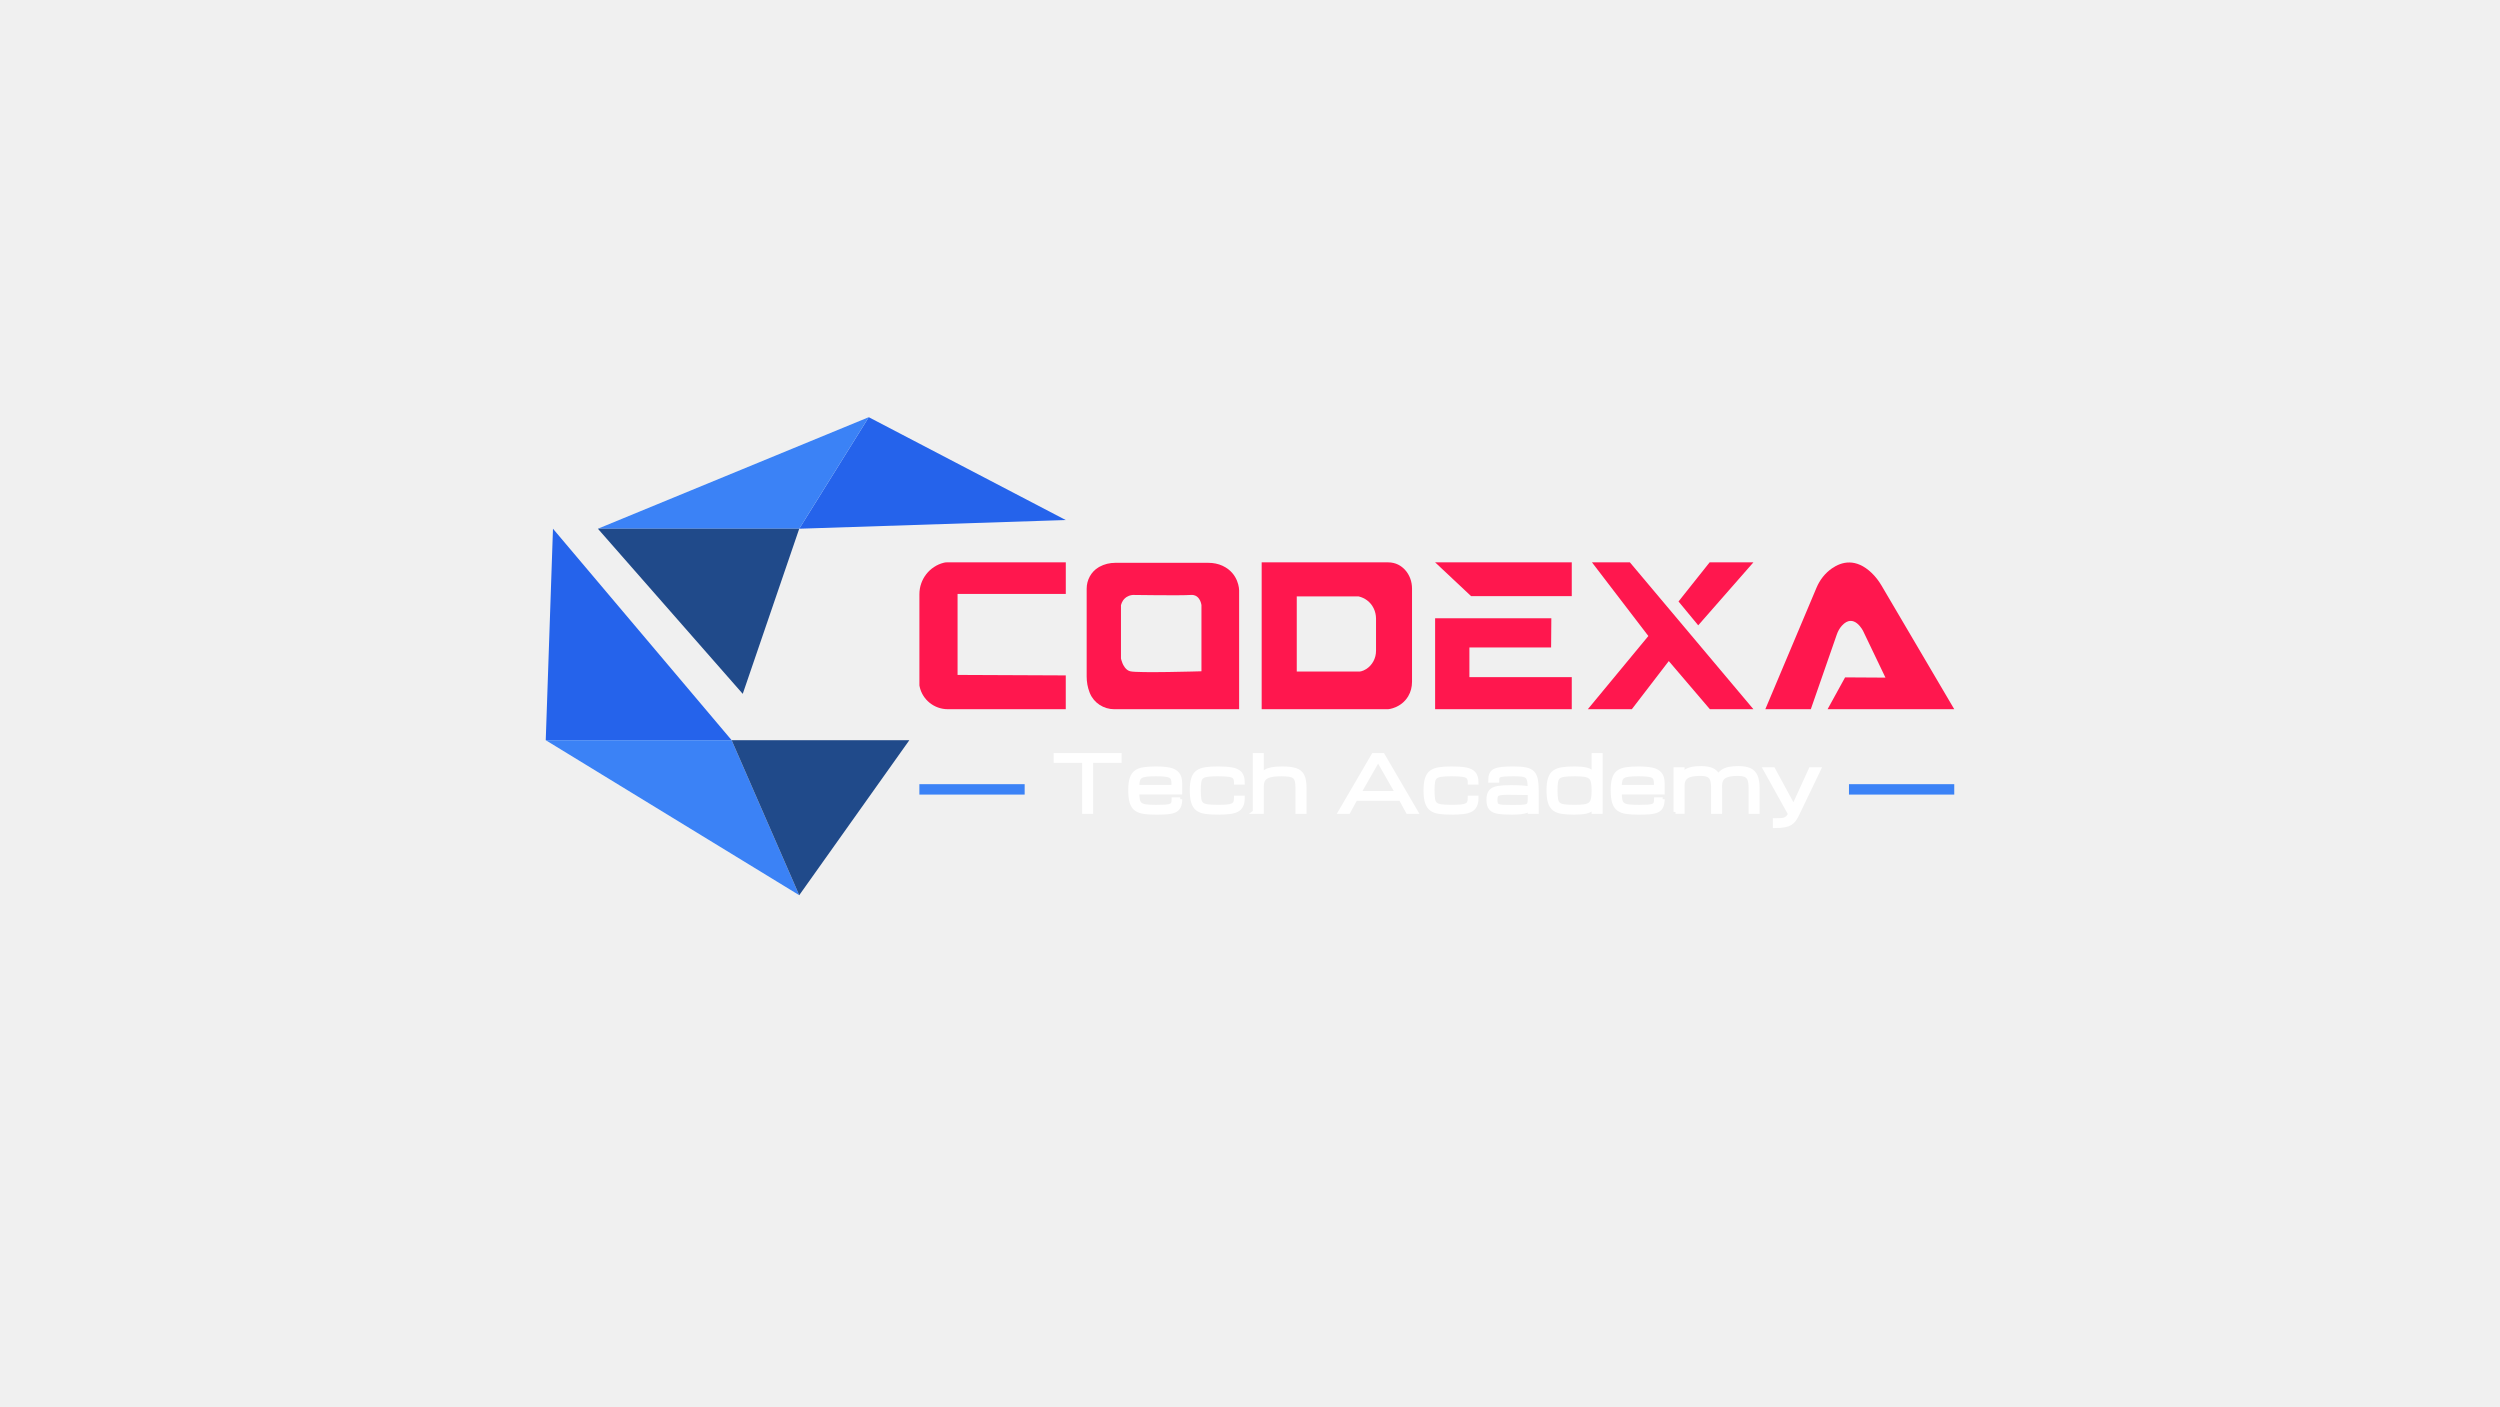
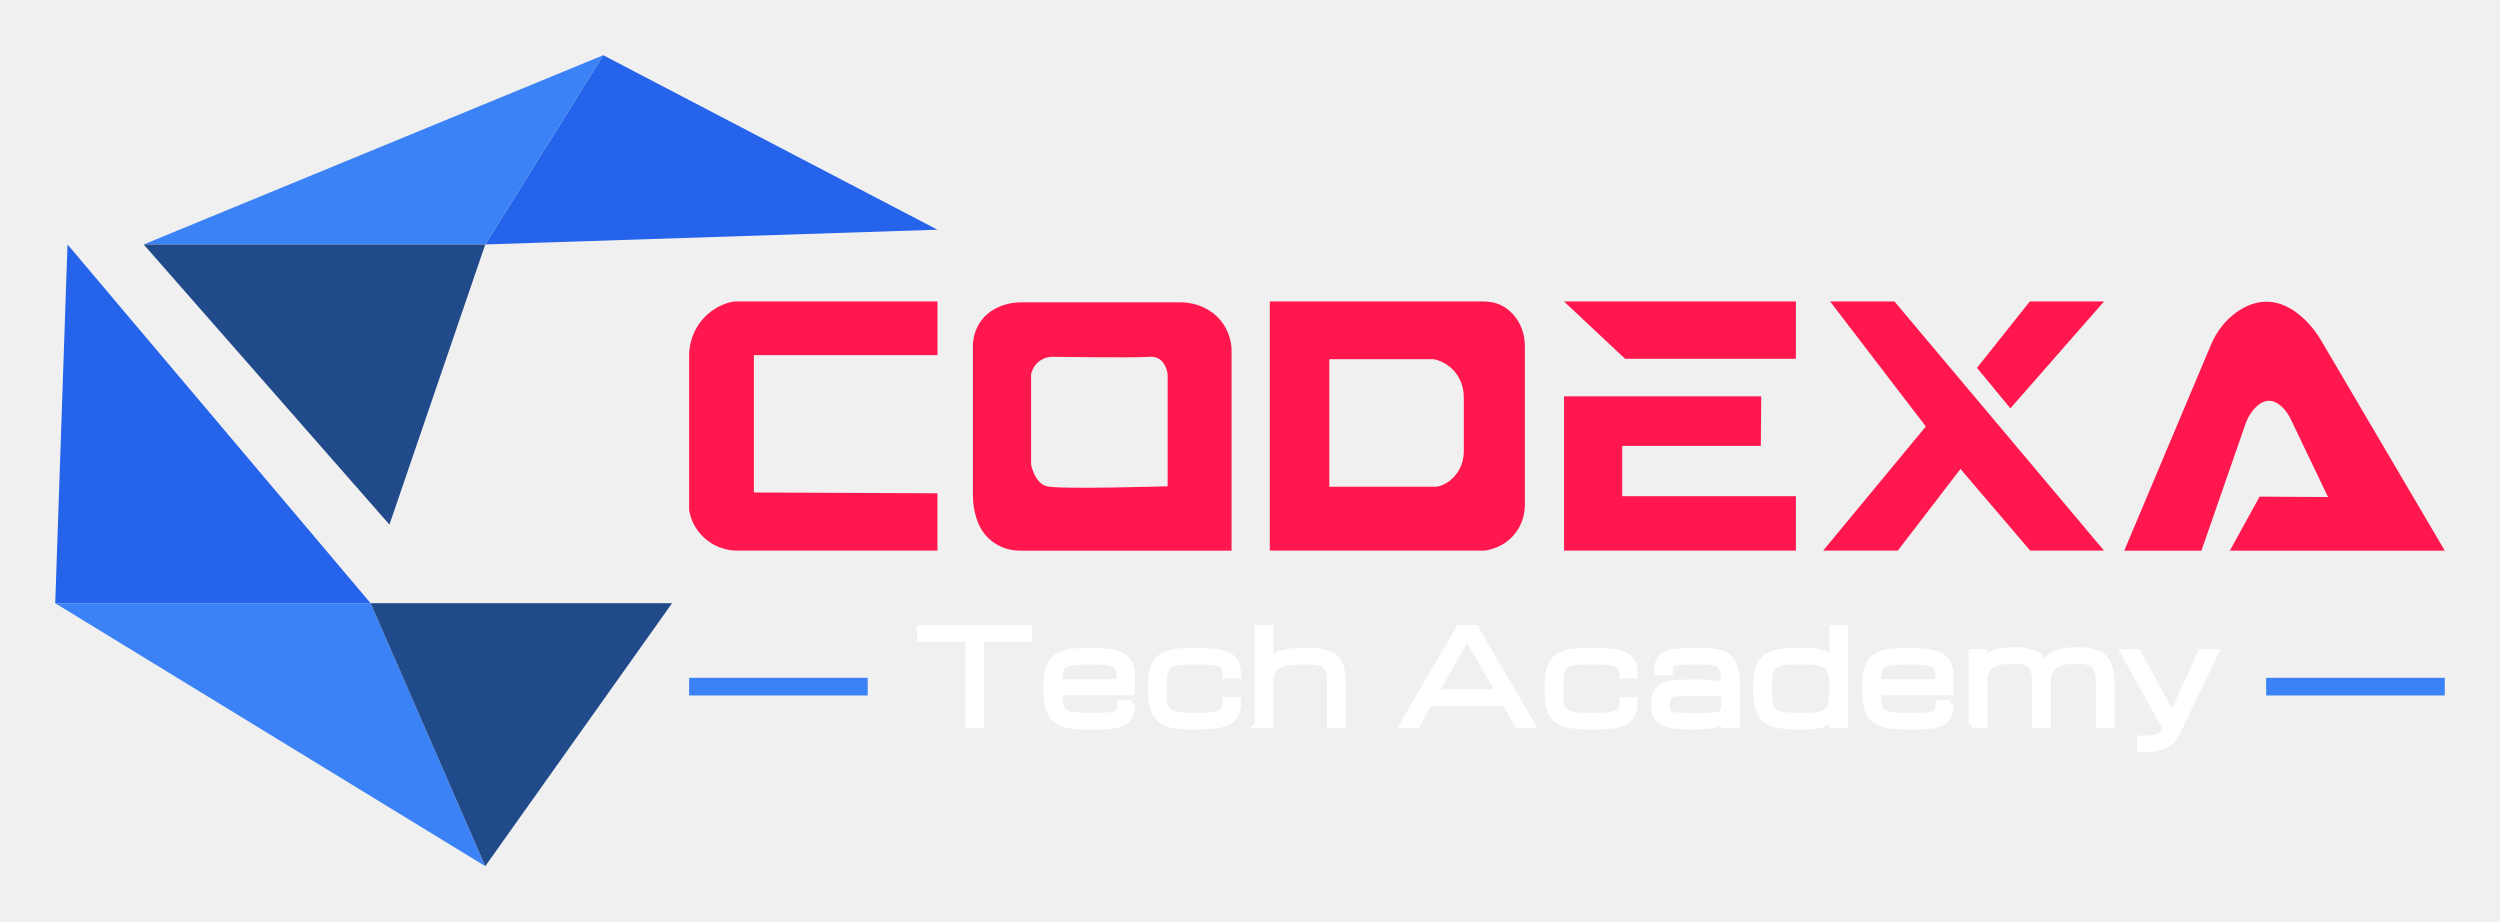
- <svg xmlns="http://www.w3.org/2000/svg" id="Layer_1" viewBox="0 0 1920 1080">
+ <svg xmlns="http://www.w3.org/2000/svg" id="Layer_1" viewBox="394.13 295.40 1131.74 417.11">
  <polygon points="818.5 399.39 667.21 320.4 613.81 406.06 818.5 399.39" fill="#2563eb" />
  <polygon points="667.21 320.4 459.18 406.06 613.81 406.06 667.21 320.4" fill="#3b82f6" />
  <polygon points="459.18 406.06 570.43 532.88 613.81 406.06 459.18 406.06" fill="#204a8a" />
  <polygon points="424.69 406.06 561.9 568.48 419.13 568.48 424.69 406.06" fill="#2563eb" />
  <polygon points="419.13 568.48 613.81 687.51 561.9 568.48 419.13 568.48" fill="#3b82f6" />
  <polygon points="613.81 687.51 698.36 568.48 561.9 568.48 613.81 687.51" fill="#204a8a" />
  <path d="M735.41,456.16v62.18l83.1.37v25.96h-90.59c-10.38,0-19.45-7.19-21.64-17.34-.13-.61-.18-.96-.18-.96v-70.01c0-11.44,7.75-21.49,18.86-24.21.05-.01.09-.02.14-.03.68-.16,1.38-.24,2.09-.24h91.34v24.28h-83.1Z" fill="#ff174e" />
  <path d="M938.97,434.54c-3.41-1.58-7.16-2.29-10.92-2.29h-71.51c-4.24,0-8.45.99-12.16,3.04-.24.14-.48.27-.72.42-5.72,3.43-9.1,9.74-9.1,16.42v67.4c0,4.16.7,8.29,2.21,12.17.1.26.21.51.31.77,3.13,7.47,10.57,12.21,18.68,12.21h95.89v-91.32s0-12.94-12.69-18.81ZM922.71,515.54s-49.11,1.49-54.71,0c-.38-.1-.73-.23-1.07-.39-.14-.06-.26-.12-.39-.19-.01,0-.03-.01-.04-.02-.14-.08-.26-.16-.39-.23-.11-.07-.23-.14-.33-.23-.09-.06-.18-.14-.28-.21-.1-.08-.2-.16-.29-.24-.11-.1-.22-.2-.32-.3-.09-.07-.16-.15-.23-.23-.08-.07-.15-.15-.21-.23-.21-.23-.41-.47-.6-.72-.41-.53-.75-1.09-1.06-1.66-.06-.1-.11-.19-.16-.28-.22-.43-.42-.87-.6-1.31-.83-1.98-1.13-3.65-1.13-3.65v-40.9c.36-1.35.86-2.46,1.46-3.38.16-.25.32-.48.5-.72.64-.82,1.36-1.46,2.08-1.96.1-.07.21-.14.31-.2.55-.35,1.09-.62,1.62-.83.17-.07.33-.13.49-.18.28-.1.56-.18.82-.25.11-.03.21-.05.3-.07.11-.03.21-.05.31-.06.09-.02.17-.04.25-.05.19-.04.37-.06.52-.08.07,0,.14-.01.2-.02.31-.03.48-.03.48-.03,0,0,36.98.56,44.26,0,.23-.02.47-.03.69-.03s.43,0,.64.03c.21.01.41.04.6.07.18.03.36.06.53.11.35.09.68.2.99.33.11.04.21.09.32.14.04.02.08.04.11.06.12.06.23.13.35.2.03.01.06.03.08.05.1.06.2.12.29.19.11.07.21.15.31.23.07.06.14.11.21.18.07.06.14.11.2.18.08.06.16.14.23.22.11.11.21.23.31.34.06.06.12.14.17.21.09.1.16.2.23.3.09.11.17.23.25.36.23.34.43.7.6,1.04,0,.02.02.04.03.06.09.18.17.36.24.54.68,1.62.84,3.03.84,3.03v50.8Z" fill="#ff174e" />
  <path d="M1079.17,437.78c-2.85-3.18-7.08-5.9-13.23-5.9h-96.98v112.79h97.17s9.86-.74,15.36-9.93c1.99-3.33,2.94-7.17,2.94-11.05v-71.74c0-5.2-1.78-10.3-5.26-14.17ZM1056.79,499.84c0,5.65-2.79,11-7.57,14.02-2.88,1.81-4.95,1.87-4.95,1.87h-48.36v-57.71h47.43c2.62.61,4.76,1.69,6.51,2.98,4.46,3.28,6.94,8.61,6.94,14.14v24.69Z" fill="#ff174e" />
  <polygon points="1102.17 431.88 1129.81 457.84 1207.12 457.84 1207.12 431.88 1102.17 431.88" fill="#ff174e" />
  <polygon points="1191.43 474.83 1102.17 474.83 1102.17 544.67 1207.12 544.67 1207.12 520.02 1128.5 520.02 1128.5 497.24 1191.25 497.24 1191.43 474.83" fill="#ff174e" />
  <polygon points="1222.62 431.88 1265.94 488.46 1219.45 544.67 1253.25 544.67 1281.63 507.7 1313.19 544.67 1346.62 544.67 1251.75 431.88 1222.62 431.88" fill="#ff174e" />
  <polygon points="1289.1 461.94 1313 431.88 1346.62 431.88 1304.23 480.25 1289.1 461.94" fill="#ff174e" />
  <path d="M1355.77,544.67l39.32-93.33c2.51-5.95,6.55-11.17,11.86-14.84,7.39-5.1,18.34-8.13,30.55,3.58,2.95,2.83,5.43,6.11,7.51,9.63l55.86,94.97h-97.29l13.45-24.46,31,.19-17.18-35.85s-7.06-14.26-16.3-4.01c-1.73,1.92-3,4.2-3.85,6.64l-20,57.5h-34.92Z" fill="#ff174e" />
  <path d="M832.57,623.54v-39.15h-21.85v-4.55h49.17v4.55h-21.85v39.15h-5.46Z" fill="#fff" stroke="#fff" stroke-miterlimit="10" stroke-width="3" />
  <path d="M906.42,613.81c0,2.45-.37,4.37-1.1,5.78-.73,1.4-1.85,2.43-3.34,3.07-1.5.64-3.41,1.06-5.73,1.24s-5.09.27-8.29.27c-3.66,0-6.77-.18-9.32-.55s-4.61-1.13-6.17-2.28-2.7-2.87-3.41-5.17c-.71-2.29-1.07-5.36-1.07-9.19s.35-6.7,1.04-8.93,1.82-3.93,3.37-5.06c1.56-1.14,3.6-1.9,6.13-2.28,2.53-.38,5.63-.57,9.29-.57,4.19,0,7.66.29,10.41.88s4.8,1.71,6.16,3.36c1.36,1.65,2.03,4.07,2.03,7.26v7.03h-32.95c.02,2.43.19,4.37.51,5.83.32,1.46.97,2.56,1.94,3.3.97.74,2.41,1.23,4.34,1.47,1.93.24,4.49.36,7.7.36,2.88,0,5.21-.06,6.99-.17,1.77-.11,3.12-.37,4.04-.75.92-.39,1.54-.97,1.86-1.75.32-.78.48-1.82.48-3.13h5.09ZM887.81,594.68c-3.09,0-5.58.11-7.47.34-1.89.23-3.32.67-4.31,1.32s-1.66,1.63-2.01,2.92c-.35,1.29-.54,2.99-.56,5.09h27.71v-2.73c0-1.37-.16-2.5-.47-3.4-.31-.9-.92-1.61-1.83-2.13-.91-.52-2.25-.89-4.03-1.1-1.77-.21-4.12-.31-7.04-.31Z" fill="#fff" stroke="#fff" stroke-miterlimit="10" stroke-width="3" />
  <path d="M935.3,624.16c-3.66,0-6.77-.18-9.33-.55s-4.63-1.13-6.2-2.28c-1.57-1.15-2.72-2.87-3.44-5.17-.72-2.29-1.08-5.36-1.08-9.19s.36-6.7,1.08-8.93c.72-2.24,1.87-3.93,3.44-5.06,1.57-1.14,3.64-1.9,6.2-2.28,2.56-.38,5.67-.57,9.33-.57,4.38,0,7.99.25,10.83.75,2.84.5,4.94,1.53,6.3,3.09,1.37,1.56,2.05,3.93,2.05,7.11h-5.24c0-1.84-.38-3.22-1.14-4.13-.76-.91-2.14-1.52-4.15-1.82s-4.89-.46-8.65-.46c-3.38,0-6.05.14-8.02.43-1.97.28-3.42.84-4.35,1.66-.93.83-1.53,2.05-1.81,3.69-.28,1.63-.41,3.8-.41,6.52s.14,5.06.41,6.74c.27,1.69.88,2.95,1.81,3.8.93.84,2.38,1.4,4.35,1.68,1.97.27,4.65.41,8.02.41,2.86,0,5.21-.08,7.03-.24,1.82-.16,3.23-.48,4.24-.97,1-.48,1.7-1.19,2.09-2.11.39-.92.58-2.15.58-3.69h5.24c0,2.54-.38,4.58-1.14,6.12-.76,1.54-1.92,2.69-3.47,3.47-1.56.78-3.54,1.3-5.96,1.56s-5.29.4-8.61.4Z" fill="#fff" stroke="#fff" stroke-miterlimit="10" stroke-width="3" />
  <path d="M963.65,623.54v-43.71h5.46v15.28c.82-1.1,1.83-2.02,3.03-2.76,1.21-.74,2.82-1.29,4.84-1.66,2.02-.37,4.67-.55,7.95-.55,4.29,0,7.67.42,10.14,1.25,2.48.83,4.24,2.32,5.28,4.47,1.04,2.14,1.56,5.18,1.56,9.11v18.58h-5.49v-18.58c0-2.24-.19-4.04-.57-5.41-.38-1.37-1.03-2.4-1.95-3.1-.92-.7-2.19-1.17-3.8-1.41-1.61-.24-3.66-.36-6.15-.36-3.79,0-6.77.31-8.93.94-2.16.63-3.69,1.61-4.58,2.95-.89,1.34-1.34,3.08-1.34,5.22v19.75h-5.46Z" fill="#fff" stroke="#fff" stroke-miterlimit="10" stroke-width="3" />
  <path d="M1029.25,623.54l25.5-43.71h7.28l25.5,43.71h-6.37l-5.46-10.02h-34.6l-5.46,10.02h-6.37ZM1043.82,608.97h29.14l-14.57-25.5-14.57,25.5Z" fill="#fff" stroke="#fff" stroke-miterlimit="10" stroke-width="3" />
  <path d="M1114.82,624.16c-3.66,0-6.77-.18-9.33-.55s-4.63-1.13-6.2-2.28c-1.58-1.15-2.72-2.87-3.44-5.17-.72-2.29-1.08-5.36-1.08-9.19s.36-6.7,1.08-8.93,1.87-3.93,3.44-5.06c1.57-1.14,3.64-1.9,6.2-2.28,2.56-.38,5.67-.57,9.33-.57,4.38,0,7.99.25,10.83.75,2.83.5,4.94,1.53,6.3,3.09,1.37,1.56,2.05,3.93,2.05,7.11h-5.24c0-1.84-.38-3.22-1.14-4.13-.76-.91-2.14-1.52-4.15-1.82-2.01-.3-4.89-.46-8.65-.46-3.38,0-6.05.14-8.02.43-1.97.28-3.42.84-4.35,1.66s-1.53,2.05-1.81,3.69c-.28,1.63-.41,3.8-.41,6.52s.14,5.06.41,6.74c.27,1.69.88,2.95,1.81,3.8.93.84,2.38,1.4,4.35,1.68,1.97.27,4.65.41,8.02.41,2.86,0,5.21-.08,7.03-.24,1.82-.16,3.23-.48,4.24-.97,1.01-.48,1.7-1.19,2.09-2.11s.58-2.15.58-3.69h5.24c0,2.54-.38,4.58-1.14,6.12-.76,1.54-1.92,2.69-3.47,3.47-1.56.78-3.54,1.3-5.96,1.56s-5.29.4-8.61.4Z" fill="#fff" stroke="#fff" stroke-miterlimit="10" stroke-width="3" />
  <path d="M1160.35,624.16c-3.93,0-7.17-.2-9.72-.61-2.55-.41-4.45-1.3-5.69-2.69s-1.86-3.54-1.86-6.46.58-5.17,1.75-6.56c1.17-1.39,3.02-2.3,5.55-2.72,2.53-.42,5.86-.63,9.97-.63,3.34,0,6.14.08,8.39.23,2.26.15,4.28.42,6.06.8-.04-2.52-.21-4.51-.51-5.96s-.87-2.53-1.71-3.23-2.05-1.15-3.66-1.35c-1.6-.2-3.73-.3-6.39-.3-3.04,0-5.41.07-7.13.2-1.72.13-2.96.37-3.74.71-.78.34-1.27.83-1.46,1.48-.2.65-.3,1.48-.3,2.5h-5.46c0-2.05.28-3.7.84-4.95.56-1.25,1.51-2.2,2.86-2.84s3.19-1.08,5.53-1.31c2.34-.23,5.3-.34,8.86-.34,3.83,0,6.92.25,9.26.74,2.34.49,4.13,1.38,5.35,2.66s2.05,3.07,2.48,5.36c.43,2.3.64,5.25.64,8.88v15.76h-5.46v-2.25c-.65.68-1.54,1.23-2.67,1.65-1.14.42-2.65.73-4.54.92-1.89.2-4.3.3-7.24.3ZM1160.35,619.72c3.24,0,5.83-.04,7.77-.11,1.93-.08,3.38-.28,4.34-.63s1.59-.89,1.89-1.65c.3-.76.46-1.82.46-3.19v-5.04l-14.46-.17c-2.56-.04-4.62,0-6.19.1-1.57.1-2.76.33-3.57.68s-1.36.9-1.64,1.65c-.28.75-.41,1.76-.41,3.03s.14,2.21.41,2.93c.27.72.82,1.25,1.64,1.59.82.34,2.01.56,3.57.65,1.56.09,3.63.14,6.19.14Z" fill="#fff" stroke="#fff" stroke-miterlimit="10" stroke-width="3" />
  <path d="M1209.27,624.16c-3.66,0-6.77-.18-9.33-.55s-4.63-1.13-6.2-2.28c-1.58-1.15-2.72-2.87-3.44-5.17-.72-2.29-1.08-5.36-1.08-9.19s.36-6.7,1.08-8.93,1.87-3.93,3.44-5.06c1.57-1.14,3.64-1.9,6.2-2.28,2.56-.38,5.67-.57,9.33-.57s6.47.27,8.89.8c2.42.53,4.32,1.72,5.71,3.56v-14.65h5.46v43.71h-5.46v-3.76c-1.38,1.86-3.29,3.05-5.71,3.58-2.42.53-5.38.8-8.89.8ZM1223.87,606.98c0-2.71-.19-4.88-.57-6.52-.38-1.63-1.08-2.86-2.11-3.69-1.02-.83-2.5-1.38-4.41-1.66-1.92-.29-4.42-.43-7.51-.43-3.38,0-6.05.14-8.02.43-1.97.28-3.42.84-4.35,1.66s-1.53,2.05-1.81,3.69c-.28,1.63-.41,3.8-.41,6.52s.14,5.06.41,6.74c.27,1.69.88,2.95,1.81,3.8.93.84,2.38,1.4,4.35,1.68,1.97.27,4.65.41,8.02.41,3.09,0,5.6-.14,7.51-.41,1.92-.28,3.39-.83,4.41-1.68,1.02-.84,1.73-2.11,2.11-3.8.38-1.69.57-3.94.57-6.74Z" fill="#fff" stroke="#fff" stroke-miterlimit="10" stroke-width="3" />
  <path d="M1276.94,613.81c0,2.45-.37,4.37-1.1,5.78-.73,1.4-1.84,2.43-3.34,3.07-1.5.64-3.41,1.06-5.73,1.24-2.32.18-5.09.27-8.29.27-3.66,0-6.77-.18-9.32-.55-2.55-.37-4.61-1.13-6.17-2.28-1.56-1.15-2.7-2.87-3.41-5.17-.71-2.29-1.07-5.36-1.07-9.19s.35-6.7,1.04-8.93c.69-2.24,1.82-3.93,3.37-5.06,1.56-1.14,3.6-1.9,6.13-2.28,2.53-.38,5.63-.57,9.29-.57,4.19,0,7.66.29,10.41.88,2.75.59,4.8,1.71,6.16,3.36s2.04,4.07,2.04,7.26v7.03h-32.95c.02,2.43.19,4.37.51,5.83.32,1.46.97,2.56,1.93,3.3.97.74,2.41,1.23,4.34,1.47,1.92.24,4.49.36,7.7.36,2.88,0,5.21-.06,6.99-.17,1.77-.11,3.12-.37,4.04-.75s1.54-.97,1.86-1.75c.32-.78.48-1.82.48-3.13h5.09ZM1258.33,594.68c-3.09,0-5.58.11-7.47.34s-3.32.67-4.31,1.32-1.66,1.63-2.01,2.92c-.35,1.29-.54,2.99-.55,5.09h27.71v-2.73c0-1.37-.16-2.5-.47-3.4-.31-.9-.92-1.61-1.84-2.13-.91-.52-2.25-.89-4.03-1.1-1.77-.21-4.12-.31-7.04-.31Z" fill="#fff" stroke="#fff" stroke-miterlimit="10" stroke-width="3" />
  <path d="M1286.79,623.54v-32.78h5.46v4.07c.82-1.1,1.79-2.02,2.93-2.76,1.14-.74,2.59-1.29,4.37-1.66,1.77-.37,4.04-.56,6.82-.56,3.43,0,6.23.47,8.39,1.39,2.16.93,3.76,2.53,4.78,4.81.93-1.44,2.05-2.62,3.36-3.54,1.31-.92,2.96-1.59,4.94-2.02,1.98-.43,4.42-.64,7.33-.64,3.45,0,6.26.47,8.42,1.41,2.16.94,3.75,2.54,4.77,4.79,1.01,2.26,1.52,5.35,1.52,9.28v18.21h-5.46v-18.21c0-3-.31-5.28-.94-6.84-.63-1.57-1.67-2.64-3.12-3.22-1.45-.58-3.41-.87-5.88-.87-4.84,0-8.29.71-10.34,2.13-2.06,1.42-3.09,3.75-3.09,6.97v-.03c.02.59.03,1.21.03,1.85v18.21h-5.46v-18.21c0-3-.31-5.28-.94-6.84-.63-1.57-1.67-2.64-3.12-3.22-1.45-.58-3.41-.87-5.88-.87-4.84,0-8.29.71-10.34,2.13-2.06,1.42-3.09,3.75-3.09,6.97v20.03h-5.46Z" fill="#fff" stroke="#fff" stroke-miterlimit="10" stroke-width="3" />
  <path d="M1363.06,634.46v-4.55c1.95,0,3.57-.04,4.85-.13,1.28-.09,2.35-.32,3.22-.71.86-.39,1.64-1.02,2.33-1.89.69-.87,1.42-2.09,2.18-3.64h-1.82l-18.21-32.78h6.26l15.59,28.71,13.12-28.71h6.4l-16.62,34.6c-.74,1.54-1.5,2.87-2.29,4.01-.79,1.14-1.77,2.09-2.96,2.85s-2.74,1.32-4.65,1.69c-1.92.37-4.38.55-7.4.55Z" fill="#fff" stroke="#fff" stroke-miterlimit="10" stroke-width="3" />
  <line x1="706.08" y1="606.24" x2="786.94" y2="606.24" fill="#3b82f6" stroke="#3b82f6" stroke-miterlimit="10" stroke-width="8" />
  <line x1="1420.01" y1="606.24" x2="1500.87" y2="606.24" fill="#2563eb" stroke="#3b82f6" stroke-miterlimit="10" stroke-width="8" />
</svg>
